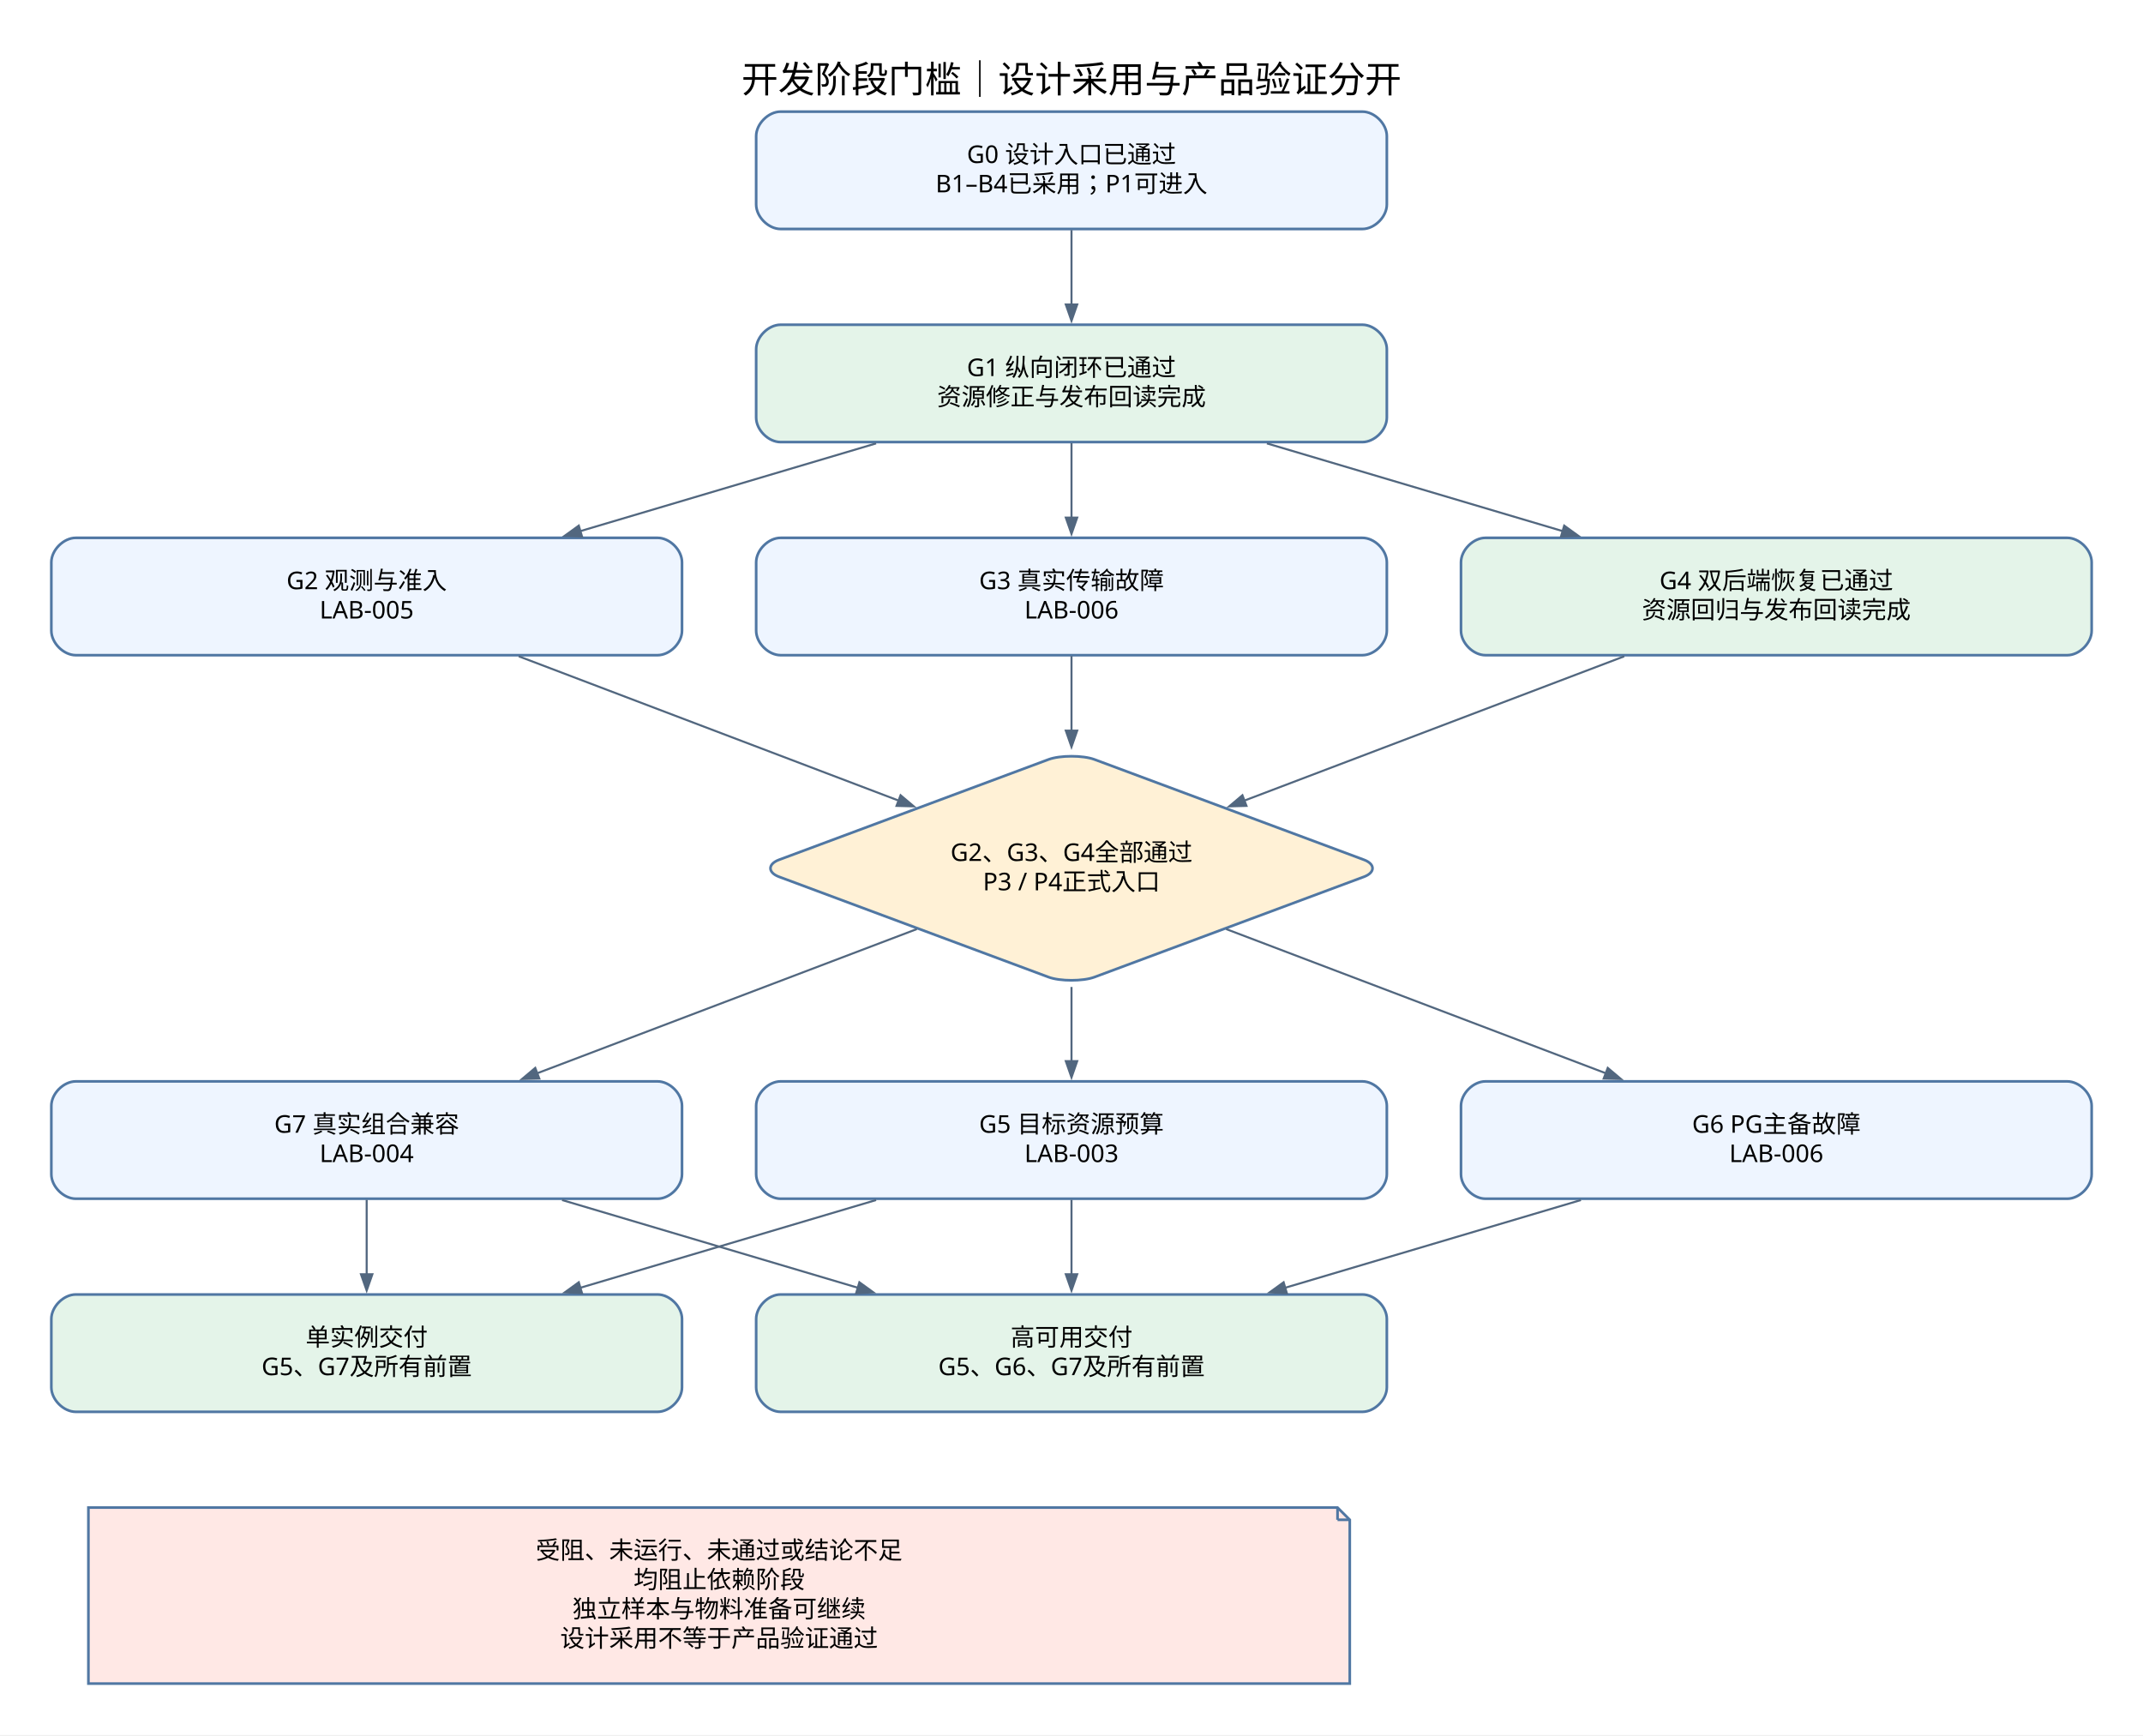
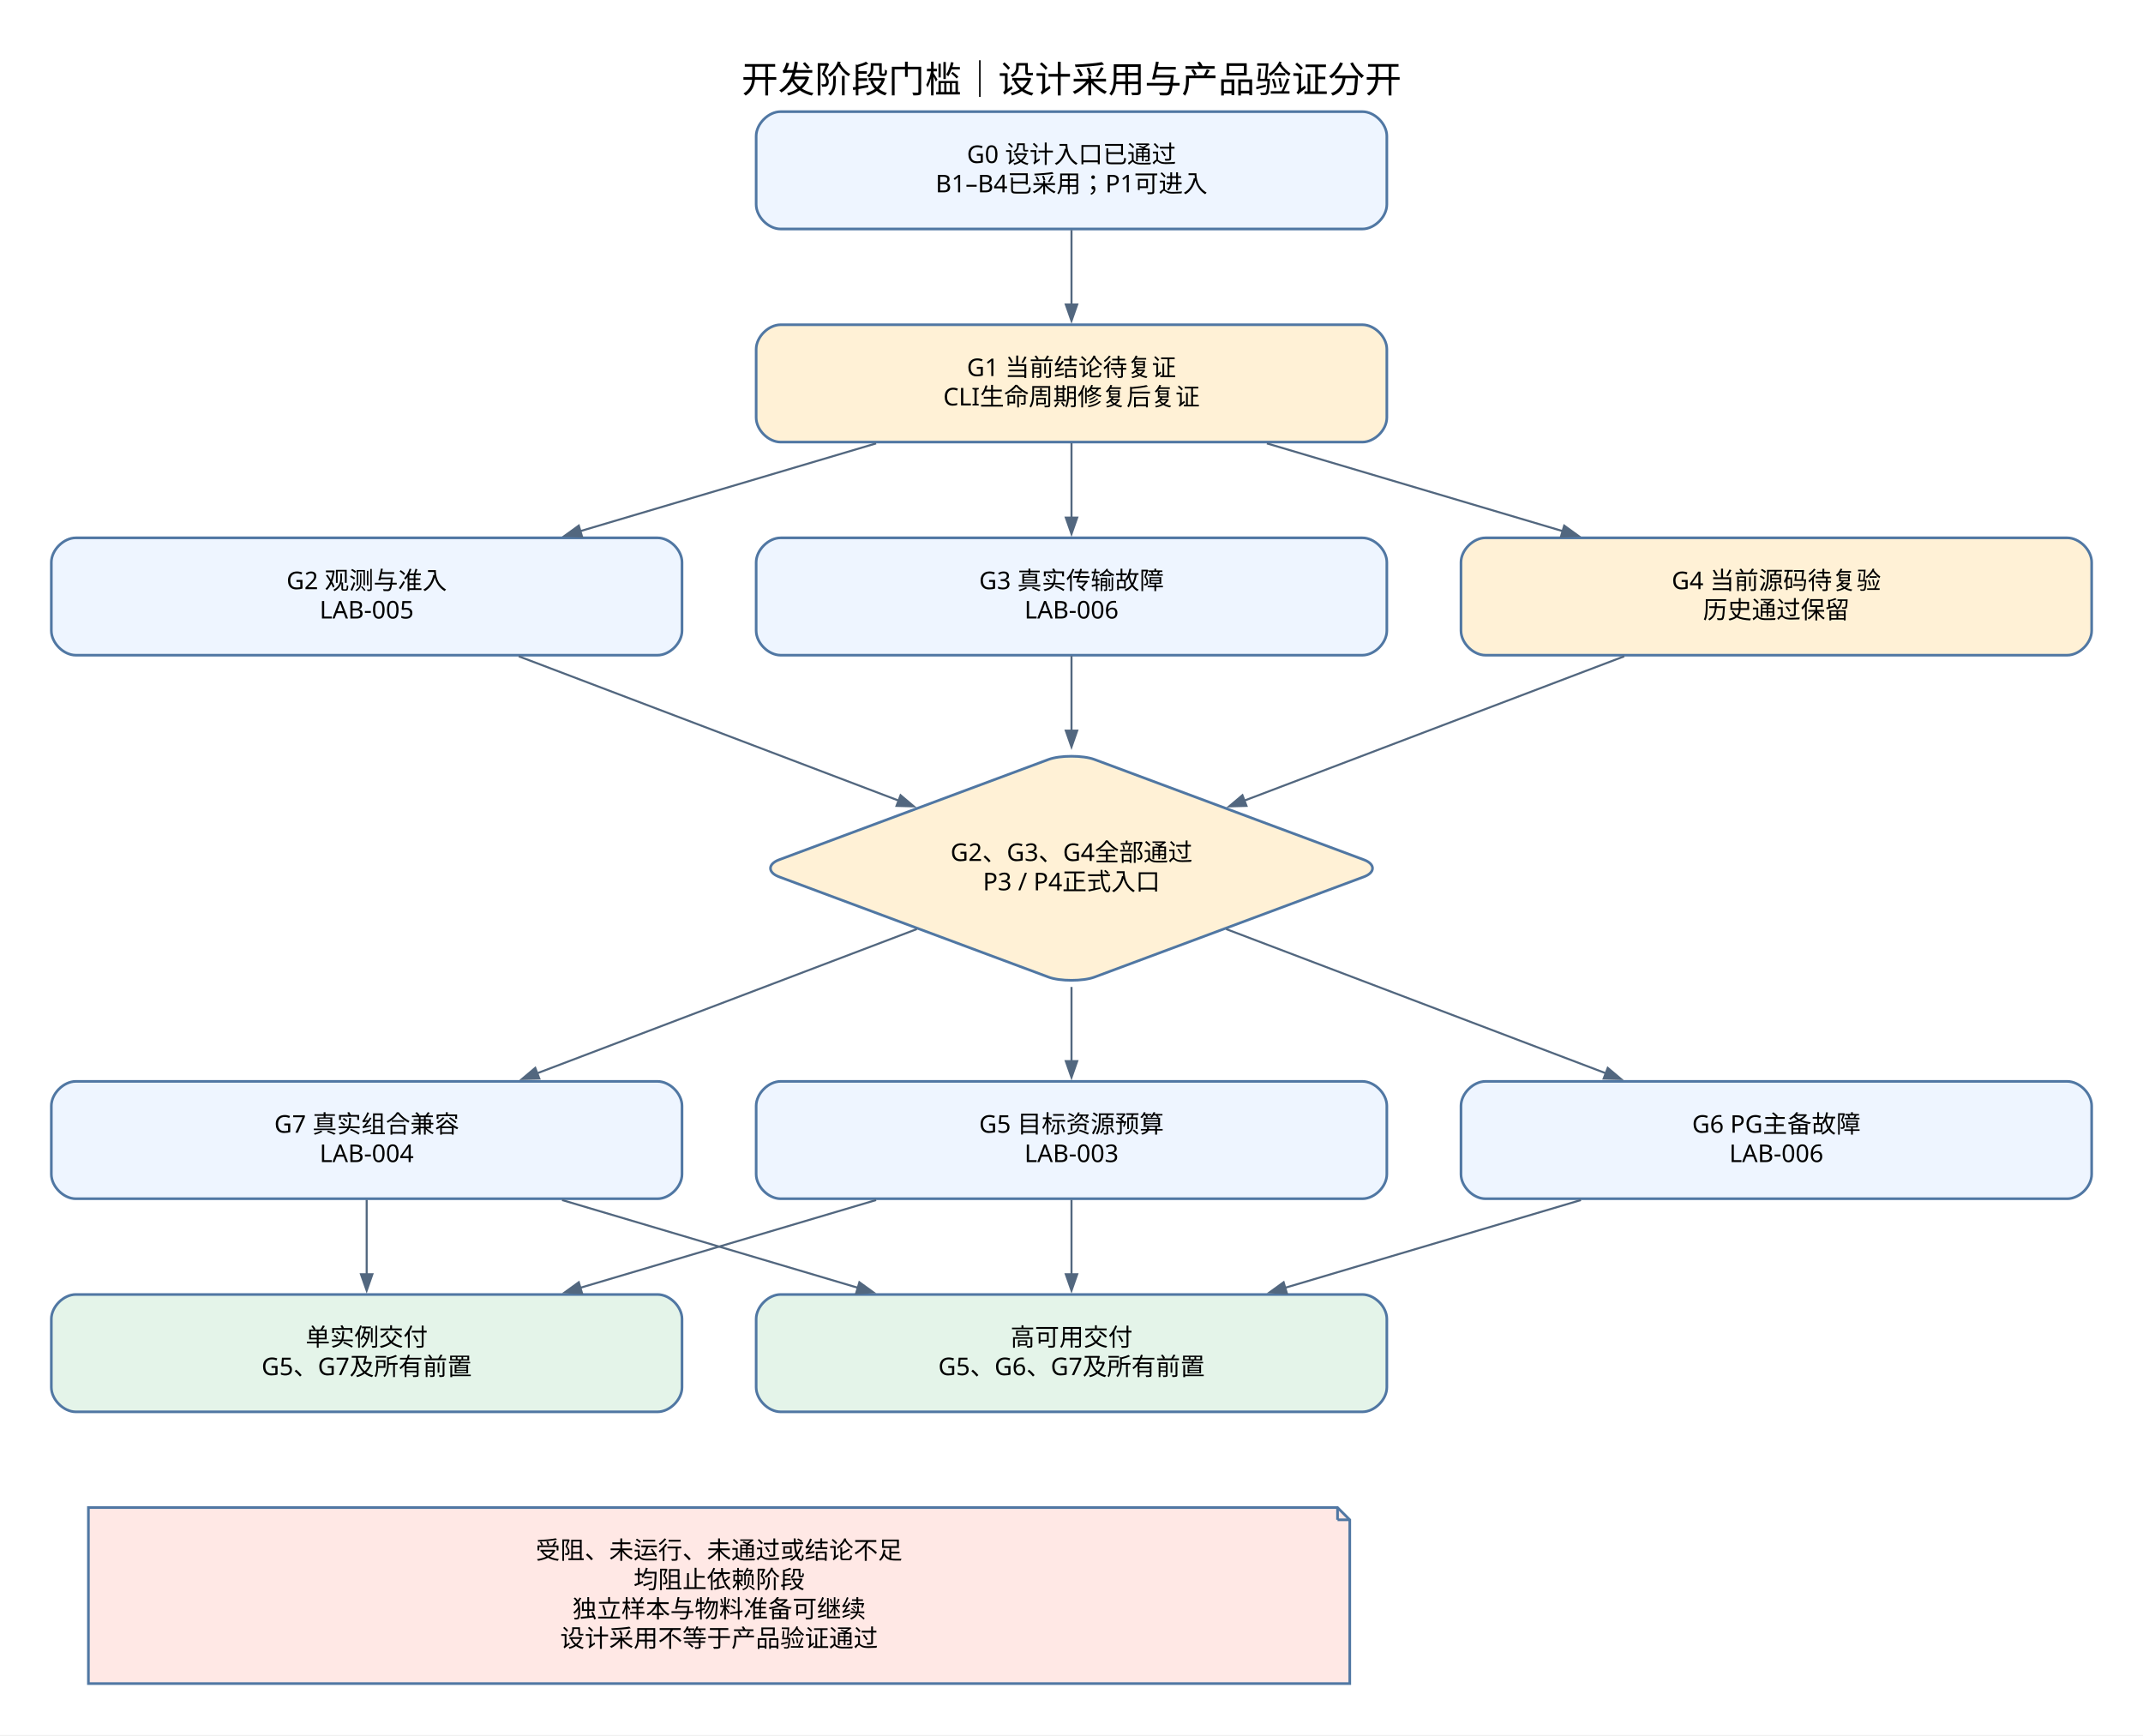
<svg xmlns="http://www.w3.org/2000/svg" width="1052pt" height="852pt" viewBox="0.00 0.00 1052.00 852.00">
  <g id="graph0" class="graph" transform="scale(1 1) rotate(0) translate(25.2 826.4)">
    <polygon fill="white" stroke="none" points="-25.2,25.2 -25.2,-826.4 1026.8,-826.4 1026.8,25.2 -25.2,25.2" />
    <text xml:space="preserve" text-anchor="middle" x="500.8" y="-781" font-family="Noto Sans SC" font-size="18.00">开发阶段门槛｜设计采用与产品验证分开</text>
    <g id="node1" class="node">
      <path fill="#eef5ff" stroke="#5077a3" stroke-width="1.3" d="M643.6,-771.6C643.6,-771.6 358,-771.6 358,-771.6 352,-771.6 346,-765.6 346,-759.6 346,-759.6 346,-726 346,-726 346,-720 352,-714 358,-714 358,-714 643.6,-714 643.6,-714 649.6,-714 655.6,-720 655.6,-726 655.6,-726 655.6,-759.6 655.6,-759.6 655.6,-765.6 649.6,-771.6 643.6,-771.6" />
      <text xml:space="preserve" text-anchor="middle" x="500.8" y="-746.4" font-family="Noto Sans SC" font-size="12.00">G0 设计入口已通过</text>
      <text xml:space="preserve" text-anchor="middle" x="500.8" y="-732" font-family="Noto Sans SC" font-size="12.00">B1–B4已采用；P1可进入</text>
    </g>
    <g id="node2" class="node">
-       <path fill="#e4f4e9" stroke="#5077a3" stroke-width="1.3" d="M643.6,-667C643.6,-667 358,-667 358,-667 352,-667 346,-661 346,-655 346,-655 346,-621.4 346,-621.4 346,-615.4 352,-609.4 358,-609.4 358,-609.4 643.6,-609.4 643.6,-609.4 649.6,-609.4 655.6,-615.4 655.6,-621.4 655.6,-621.4 655.6,-655 655.6,-655 655.6,-661 649.6,-667 643.6,-667" />
-       <text xml:space="preserve" text-anchor="middle" x="500.8" y="-641.8" font-family="Noto Sans SC" font-size="12.00">G1 纵向闭环已通过</text>
-       <text xml:space="preserve" text-anchor="middle" x="500.8" y="-627.4" font-family="Noto Sans SC" font-size="12.00">资源修正与发布回读完成</text>
+       <path fill="#fff1d6" stroke="#5077a3" stroke-width="1.3" d="M643.6,-667C643.6,-667 358,-667 358,-667 352,-667 346,-661 346,-655 346,-655 346,-621.4 346,-621.4 346,-615.4 352,-609.4 358,-609.4 358,-609.4 643.6,-609.4 643.6,-609.4 649.6,-609.4 655.6,-615.4 655.6,-621.4 655.6,-621.4 655.6,-655 655.6,-655 655.6,-661 649.6,-667 643.6,-667" />
+       <text xml:space="preserve" text-anchor="middle" x="500.8" y="-641.8" font-family="Noto Sans SC" font-size="12.00">G1 当前结论待复证</text>
+       <text xml:space="preserve" text-anchor="middle" x="500.8" y="-627.4" font-family="Noto Sans SC" font-size="12.00">CLI生命周期修复后复证</text>
    </g>
    <g id="edge1" class="edge">
      <path fill="none" stroke="#52677f" d="M500.8,-713.49C500.8,-702.17 500.8,-688.95 500.8,-676.84" />
      <polygon fill="#52677f" stroke="#52677f" points="503.6,-676.93 500.8,-668.93 498,-676.93 503.6,-676.93" />
    </g>
    <g id="node3" class="node">
      <path fill="#eef5ff" stroke="#5077a3" stroke-width="1.3" d="M297.6,-562.4C297.6,-562.4 12,-562.4 12,-562.4 6,-562.4 0,-556.4 0,-550.4 0,-550.4 0,-516.8 0,-516.8 0,-510.8 6,-504.8 12,-504.8 12,-504.8 297.6,-504.8 297.6,-504.8 303.6,-504.8 309.6,-510.8 309.6,-516.8 309.6,-516.8 309.6,-550.4 309.6,-550.4 309.6,-556.4 303.6,-562.4 297.6,-562.4" />
      <text xml:space="preserve" text-anchor="middle" x="154.8" y="-537.2" font-family="Noto Sans SC" font-size="12.00">G2 观测与准入</text>
      <text xml:space="preserve" text-anchor="middle" x="154.8" y="-522.8" font-family="Noto Sans SC" font-size="12.00">LAB-005</text>
    </g>
    <g id="edge2" class="edge">
      <path fill="none" stroke="#52677f" d="M404.88,-608.76C359.69,-595.36 305.69,-579.34 259.45,-565.63" />
      <polygon fill="#52677f" stroke="#52677f" points="260.52,-563.03 252.06,-563.44 258.93,-568.4 260.52,-563.03" />
    </g>
    <g id="node4" class="node">
      <path fill="#eef5ff" stroke="#5077a3" stroke-width="1.3" d="M643.6,-562.4C643.6,-562.4 358,-562.4 358,-562.4 352,-562.4 346,-556.4 346,-550.4 346,-550.4 346,-516.8 346,-516.8 346,-510.8 352,-504.8 358,-504.8 358,-504.8 643.6,-504.8 643.6,-504.8 649.6,-504.8 655.6,-510.8 655.6,-516.8 655.6,-516.8 655.6,-550.4 655.6,-550.4 655.6,-556.4 649.6,-562.4 643.6,-562.4" />
      <text xml:space="preserve" text-anchor="middle" x="500.8" y="-537.2" font-family="Noto Sans SC" font-size="12.00">G3 真实传输故障</text>
      <text xml:space="preserve" text-anchor="middle" x="500.8" y="-522.8" font-family="Noto Sans SC" font-size="12.00">LAB-006</text>
    </g>
    <g id="edge3" class="edge">
      <path fill="none" stroke="#52677f" d="M500.8,-608.89C500.8,-597.57 500.8,-584.35 500.8,-572.24" />
      <polygon fill="#52677f" stroke="#52677f" points="503.6,-572.33 500.8,-564.33 498,-572.33 503.6,-572.33" />
    </g>
    <g id="node5" class="node">
-       <path fill="#e4f4e9" stroke="#5077a3" stroke-width="1.3" d="M989.6,-562.4C989.6,-562.4 704,-562.4 704,-562.4 698,-562.4 692,-556.4 692,-550.4 692,-550.4 692,-516.8 692,-516.8 692,-510.8 698,-504.8 704,-504.8 704,-504.8 989.6,-504.8 989.6,-504.8 995.6,-504.8 1001.6,-510.8 1001.6,-516.8 1001.6,-516.8 1001.6,-550.4 1001.6,-550.4 1001.6,-556.4 995.6,-562.4 989.6,-562.4" />
-       <text xml:space="preserve" text-anchor="middle" x="846.8" y="-537.2" font-family="Noto Sans SC" font-size="12.00">G4 双后端恢复已通过</text>
-       <text xml:space="preserve" text-anchor="middle" x="846.8" y="-522.8" font-family="Noto Sans SC" font-size="12.00">资源回归与发布回读完成</text>
+       <path fill="#fff1d6" stroke="#5077a3" stroke-width="1.3" d="M989.6,-562.4C989.6,-562.4 704,-562.4 704,-562.4 698,-562.4 692,-556.4 692,-550.4 692,-550.4 692,-516.8 692,-516.8 692,-510.8 698,-504.8 704,-504.8 704,-504.8 989.6,-504.8 989.6,-504.8 995.6,-504.8 1001.6,-510.8 1001.6,-516.8 1001.6,-516.8 1001.6,-550.4 1001.6,-550.4 1001.6,-556.4 995.6,-562.4 989.6,-562.4" />
+       <text xml:space="preserve" text-anchor="middle" x="846.8" y="-537.2" font-family="Noto Sans SC" font-size="12.00">G4 当前源码待复验</text>
+       <text xml:space="preserve" text-anchor="middle" x="846.8" y="-522.8" font-family="Noto Sans SC" font-size="12.00">历史通过保留</text>
    </g>
    <g id="edge4" class="edge">
      <path fill="none" stroke="#52677f" d="M596.72,-608.76C641.91,-595.36 695.91,-579.34 742.15,-565.63" />
      <polygon fill="#52677f" stroke="#52677f" points="742.67,-568.4 749.54,-563.44 741.08,-563.03 742.67,-568.4" />
    </g>
    <g id="node6" class="node">
      <path fill="#fff1d6" stroke="#5077a3" stroke-width="1.3" d="M489.55,-453.62C489.55,-453.62 357.25,-404.38 357.25,-404.38 351.62,-402.29 351.62,-398.11 357.25,-396.02 357.25,-396.02 489.55,-346.78 489.55,-346.78 495.18,-344.69 506.42,-344.69 512.05,-346.78 512.05,-346.78 644.35,-396.02 644.35,-396.02 649.98,-398.11 649.98,-402.29 644.35,-404.38 644.35,-404.38 512.05,-453.62 512.05,-453.62 506.42,-455.71 495.18,-455.71 489.55,-453.62" />
      <text xml:space="preserve" text-anchor="middle" x="500.8" y="-403.8" font-family="Noto Sans SC" font-size="12.00">G2、G3、G4全部通过</text>
      <text xml:space="preserve" text-anchor="middle" x="500.8" y="-389.4" font-family="Noto Sans SC" font-size="12.00">P3 / P4正式入口</text>
    </g>
    <g id="edge5" class="edge">
      <path fill="none" stroke="#52677f" d="M229.45,-504.25C284.34,-483.4 359.02,-455.04 416.14,-433.35" />
      <polygon fill="#52677f" stroke="#52677f" points="416.89,-436.06 423.37,-430.6 414.9,-430.83 416.89,-436.06" />
    </g>
    <g id="edge6" class="edge">
      <path fill="none" stroke="#52677f" d="M500.8,-504.41C500.8,-493.55 500.8,-480.63 500.8,-467.67" />
      <polygon fill="#52677f" stroke="#52677f" points="503.6,-467.77 500.8,-459.77 498,-467.77 503.6,-467.77" />
    </g>
    <g id="edge7" class="edge">
      <path fill="none" stroke="#52677f" d="M772.15,-504.25C717.26,-483.4 642.58,-455.04 585.46,-433.35" />
      <polygon fill="#52677f" stroke="#52677f" points="586.7,-430.83 578.23,-430.6 584.71,-436.06 586.7,-430.83" />
    </g>
    <g id="node7" class="node">
      <path fill="#eef5ff" stroke="#5077a3" stroke-width="1.3" d="M643.6,-295.6C643.6,-295.6 358,-295.6 358,-295.6 352,-295.6 346,-289.6 346,-283.6 346,-283.6 346,-250 346,-250 346,-244 352,-238 358,-238 358,-238 643.6,-238 643.6,-238 649.6,-238 655.6,-244 655.6,-250 655.6,-250 655.6,-283.6 655.6,-283.6 655.6,-289.6 649.6,-295.6 643.6,-295.6" />
      <text xml:space="preserve" text-anchor="middle" x="500.8" y="-270.4" font-family="Noto Sans SC" font-size="12.00">G5 目标资源预算</text>
      <text xml:space="preserve" text-anchor="middle" x="500.8" y="-256" font-family="Noto Sans SC" font-size="12.00">LAB-003</text>
    </g>
    <g id="edge8" class="edge">
      <path fill="none" stroke="#52677f" d="M500.8,-341.95C500.8,-329.52 500.8,-316.68 500.8,-305.26" />
      <polygon fill="#52677f" stroke="#52677f" points="503.6,-305.54 500.8,-297.54 498,-305.54 503.6,-305.54" />
    </g>
    <g id="node8" class="node">
      <path fill="#eef5ff" stroke="#5077a3" stroke-width="1.3" d="M989.6,-295.6C989.6,-295.6 704,-295.6 704,-295.6 698,-295.6 692,-289.6 692,-283.6 692,-283.6 692,-250 692,-250 692,-244 698,-238 704,-238 704,-238 989.6,-238 989.6,-238 995.6,-238 1001.6,-244 1001.6,-250 1001.6,-250 1001.6,-283.6 1001.6,-283.6 1001.6,-289.6 995.6,-295.6 989.6,-295.6" />
      <text xml:space="preserve" text-anchor="middle" x="846.8" y="-270.4" font-family="Noto Sans SC" font-size="12.00">G6 PG主备故障</text>
      <text xml:space="preserve" text-anchor="middle" x="846.8" y="-256" font-family="Noto Sans SC" font-size="12.00">LAB-006</text>
    </g>
    <g id="edge9" class="edge">
      <path fill="none" stroke="#52677f" d="M576.73,-370.36C631.89,-349.42 706.51,-321.08 763.33,-299.5" />
      <polygon fill="#52677f" stroke="#52677f" points="764.04,-302.23 770.52,-296.77 762.05,-296.99 764.04,-302.23" />
    </g>
    <g id="node9" class="node">
      <path fill="#eef5ff" stroke="#5077a3" stroke-width="1.3" d="M297.6,-295.6C297.6,-295.6 12,-295.6 12,-295.6 6,-295.6 0,-289.6 0,-283.6 0,-283.6 0,-250 0,-250 0,-244 6,-238 12,-238 12,-238 297.6,-238 297.6,-238 303.6,-238 309.6,-244 309.6,-250 309.6,-250 309.6,-283.6 309.6,-283.6 309.6,-289.6 303.6,-295.6 297.6,-295.6" />
      <text xml:space="preserve" text-anchor="middle" x="154.8" y="-270.4" font-family="Noto Sans SC" font-size="12.00">G7 真实组合兼容</text>
      <text xml:space="preserve" text-anchor="middle" x="154.8" y="-256" font-family="Noto Sans SC" font-size="12.00">LAB-004</text>
    </g>
    <g id="edge10" class="edge">
      <path fill="none" stroke="#52677f" d="M424.87,-370.36C369.71,-349.42 295.09,-321.08 238.27,-299.5" />
      <polygon fill="#52677f" stroke="#52677f" points="239.55,-296.99 231.08,-296.77 237.56,-302.23 239.55,-296.99" />
    </g>
    <g id="node10" class="node">
      <path fill="#e4f4e9" stroke="#5077a3" stroke-width="1.3" d="M297.6,-191C297.6,-191 12,-191 12,-191 6,-191 0,-185 0,-179 0,-179 0,-145.4 0,-145.4 0,-139.4 6,-133.4 12,-133.4 12,-133.4 297.6,-133.4 297.6,-133.4 303.6,-133.4 309.6,-139.4 309.6,-145.4 309.6,-145.4 309.6,-179 309.6,-179 309.6,-185 303.6,-191 297.6,-191" />
      <text xml:space="preserve" text-anchor="middle" x="154.8" y="-165.8" font-family="Noto Sans SC" font-size="12.00">单实例交付</text>
      <text xml:space="preserve" text-anchor="middle" x="154.8" y="-151.4" font-family="Noto Sans SC" font-size="12.00">G5、G7及所有前置</text>
    </g>
    <g id="edge11" class="edge">
      <path fill="none" stroke="#52677f" d="M404.88,-237.36C359.69,-223.96 305.69,-207.94 259.45,-194.23" />
      <polygon fill="#52677f" stroke="#52677f" points="260.52,-191.63 252.06,-192.04 258.93,-197 260.52,-191.63" />
    </g>
    <g id="node11" class="node">
      <path fill="#e4f4e9" stroke="#5077a3" stroke-width="1.3" d="M643.6,-191C643.6,-191 358,-191 358,-191 352,-191 346,-185 346,-179 346,-179 346,-145.4 346,-145.4 346,-139.4 352,-133.4 358,-133.4 358,-133.4 643.6,-133.4 643.6,-133.4 649.6,-133.4 655.6,-139.4 655.6,-145.4 655.6,-145.4 655.6,-179 655.6,-179 655.6,-185 649.6,-191 643.6,-191" />
      <text xml:space="preserve" text-anchor="middle" x="500.8" y="-165.8" font-family="Noto Sans SC" font-size="12.00">高可用交付</text>
      <text xml:space="preserve" text-anchor="middle" x="500.8" y="-151.4" font-family="Noto Sans SC" font-size="12.00">G5、G6、G7及所有前置</text>
    </g>
    <g id="edge13" class="edge">
      <path fill="none" stroke="#52677f" d="M500.8,-237.49C500.8,-226.17 500.8,-212.95 500.8,-200.84" />
      <polygon fill="#52677f" stroke="#52677f" points="503.6,-200.93 500.8,-192.93 498,-200.93 503.6,-200.93" />
    </g>
    <g id="edge14" class="edge">
      <path fill="none" stroke="#52677f" d="M750.88,-237.36C705.69,-223.96 651.69,-207.94 605.45,-194.23" />
      <polygon fill="#52677f" stroke="#52677f" points="606.52,-191.63 598.06,-192.04 604.93,-197 606.52,-191.63" />
    </g>
    <g id="edge12" class="edge">
      <path fill="none" stroke="#52677f" d="M154.8,-237.49C154.8,-226.17 154.8,-212.95 154.8,-200.84" />
      <polygon fill="#52677f" stroke="#52677f" points="157.6,-200.93 154.8,-192.93 152,-200.93 157.6,-200.93" />
    </g>
    <g id="edge15" class="edge">
      <path fill="none" stroke="#52677f" d="M250.72,-237.36C295.91,-223.96 349.91,-207.94 396.15,-194.23" />
      <polygon fill="#52677f" stroke="#52677f" points="396.67,-197 403.54,-192.04 395.08,-191.63 396.67,-197" />
    </g>
    <g id="node12" class="node">
      <polygon fill="#ffe8e5" stroke="#5077a3" stroke-width="1.3" points="631.4,-86.4 18.2,-86.4 18.2,0 637.4,0 637.4,-80.4 631.4,-86.4" />
      <polyline fill="none" stroke="#5077a3" stroke-width="1.3" points="631.4,-86.4 631.4,-80.4" />
      <polyline fill="none" stroke="#5077a3" stroke-width="1.3" points="637.4,-80.4 631.4,-80.4" />
      <text xml:space="preserve" text-anchor="middle" x="327.8" y="-61.2" font-family="Noto Sans SC" font-size="12.00">受阻、未运行、未通过或结论不足</text>
      <text xml:space="preserve" text-anchor="middle" x="327.8" y="-46.8" font-family="Noto Sans SC" font-size="12.00">均阻止依赖阶段</text>
      <text xml:space="preserve" text-anchor="middle" x="327.8" y="-32.4" font-family="Noto Sans SC" font-size="12.00">独立样本与物料准备可继续</text>
      <text xml:space="preserve" text-anchor="middle" x="327.8" y="-18" font-family="Noto Sans SC" font-size="12.00">设计采用不等于产品验证通过</text>
    </g>
  </g>
</svg>
